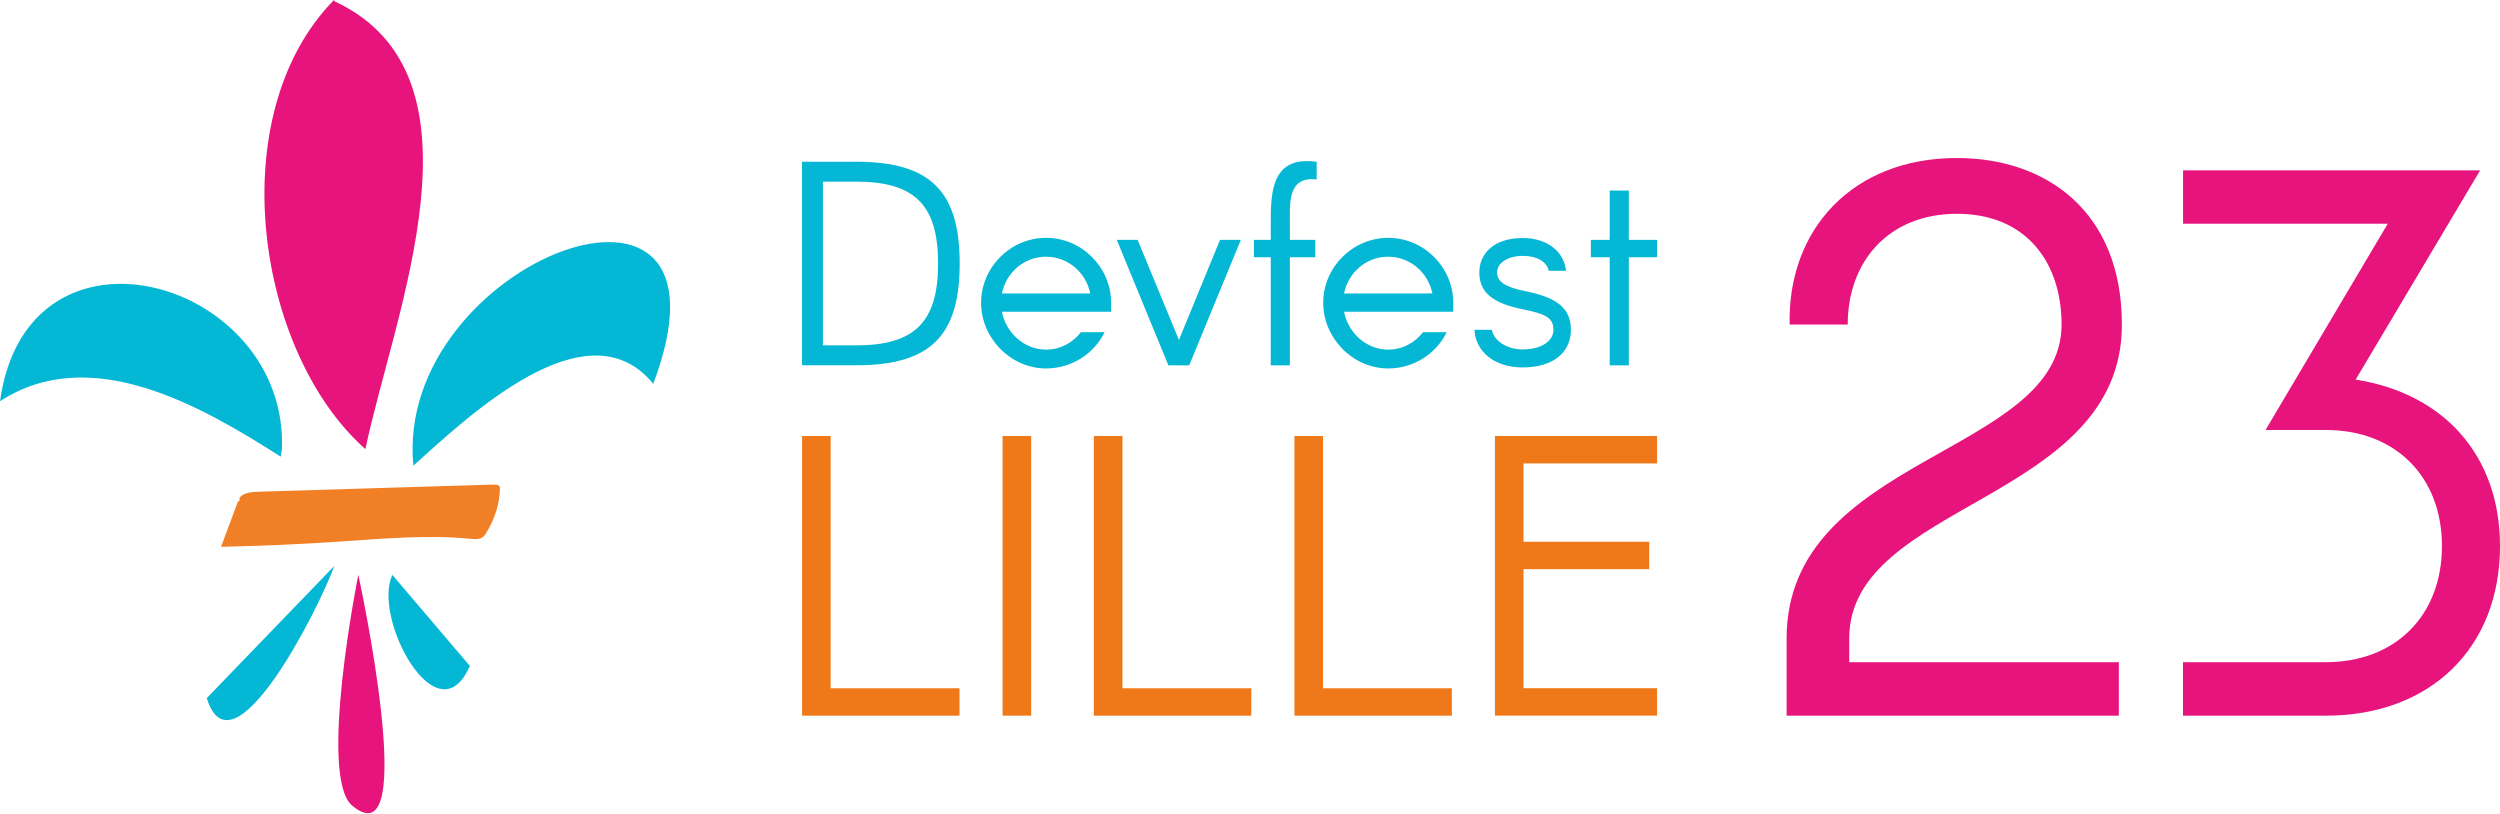
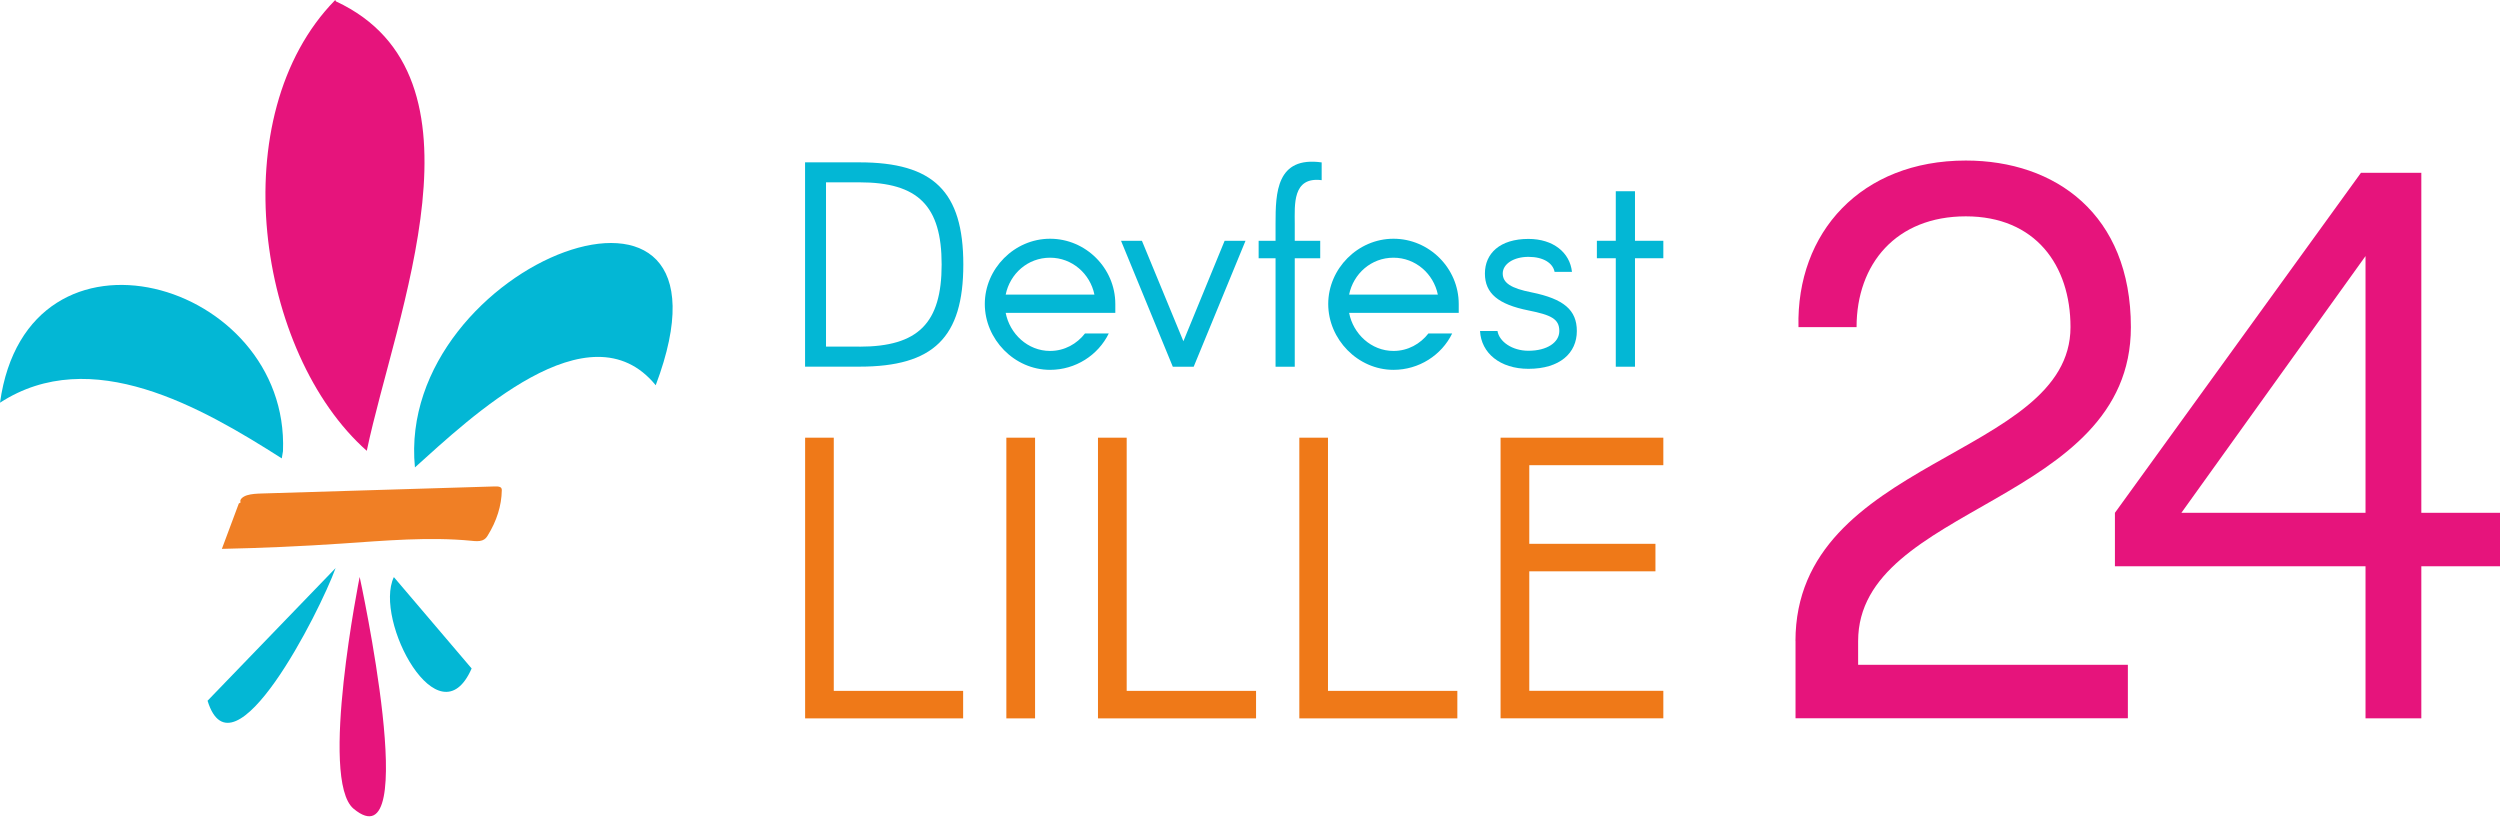
- <svg xmlns="http://www.w3.org/2000/svg" version="1.1" id="Calque_1" x="0px" y="0px" viewBox="0 0 416.88 135.6" style="enable-background:new 0 0 416.88 135.6;" xml:space="preserve">
-   <style type="text/css">
- 	.st0{fill:#03B7D5;}
- 	.st1{fill:#EF7918;}
- 	.st2{fill:#E6147C;}
- 	.st3{fill:#F07F25;}
- </style>
+ <svg xmlns="http://www.w3.org/2000/svg" id="a" width="415.31" height="135.6" viewBox="0 0 415.31 135.6">
+   <defs>
+     <style>.b{fill:#e6147c;}.c{fill:#ef7918;}.d{fill:#f07f25;}.e{fill:#03b7d5;}</style>
+   </defs>
  <g>
    <g>
-       <path class="st0" d="M133.74,26.97h9.03c12.31,0,17.26,4.85,17.26,16.97c0,12.12-4.94,16.97-17.26,16.97h-9.03V26.97z     M142.78,57.59c9.75,0,13.65-3.9,13.65-13.65s-3.9-13.65-13.65-13.65h-5.56v27.29H142.78z" />
-       <path class="st0" d="M185.28,51.98h-18.21c0.67,3.47,3.66,6.32,7.37,6.32c2.42,0,4.47-1.19,5.8-2.9h3.95    c-1.76,3.61-5.52,6.04-9.75,6.04c-5.94,0-10.84-5.09-10.84-10.94c0-5.94,4.9-10.84,10.84-10.84c5.94,0,10.84,4.9,10.84,10.84    V51.98z M167.07,48.94h14.74c-0.71-3.47-3.71-6.13-7.37-6.13C170.73,42.8,167.78,45.47,167.07,48.94z" />
-       <path class="st0" d="M186.23,40h3.47l6.89,16.69L203.44,40h3.47l-8.61,20.92h-3.47L186.23,40z" />
-       <path class="st0" d="M211.9,60.92V42.9h-2.81V40h2.81v-2.85c0-5.13,0.14-11.22,7.66-10.17v2.95c-4.9-0.62-4.47,4.14-4.47,7.23V40    h4.23v2.9h-4.23v18.02H211.9z" />
-       <path class="st0" d="M242.33,51.98h-18.21c0.67,3.47,3.66,6.32,7.37,6.32c2.42,0,4.47-1.19,5.8-2.9h3.95    c-1.76,3.61-5.52,6.04-9.75,6.04c-5.94,0-10.84-5.09-10.84-10.94c0-5.94,4.9-10.84,10.84-10.84s10.84,4.9,10.84,10.84V51.98z     M224.12,48.94h14.74c-0.71-3.47-3.71-6.13-7.37-6.13C227.78,42.8,224.83,45.47,224.12,48.94z" />
-       <path class="st0" d="M258.25,45.14c-0.29-1.43-1.85-2.47-4.33-2.47c-2.52,0-4.28,1.19-4.28,2.76s1.38,2.47,4.8,3.14    c5.37,1.09,7.51,2.95,7.51,6.42c0,3.66-2.81,6.28-8.04,6.28c-4.71,0-7.85-2.62-8.04-6.28h2.9c0.29,1.76,2.43,3.28,5.14,3.28    c3.09,0,5.13-1.38,5.13-3.28c0-2-1.33-2.66-5.13-3.42c-4.99-1-7.23-2.81-7.23-6.13c0-3.19,2.47-5.75,7.23-5.75    c4.14,0,6.89,2.28,7.23,5.47H258.25z" />
-       <path class="st0" d="M271.61,42.9v18.02h-3.19V42.9h-3.14V40h3.14v-8.23h3.19V40h4.71v2.9H271.61z" />
+       <path class="e" d="M133.74,26.97h9.03c12.31,0,17.26,4.85,17.26,16.97s-4.94,16.97-17.26,16.97h-9.03V26.97Zm9.04,30.62c9.75,0,13.65-3.9,13.65-13.65s-3.9-13.65-13.65-13.65h-5.56v27.29h5.56Z" />
+       <path class="e" d="M185.28,51.98h-18.21c.67,3.47,3.66,6.32,7.37,6.32,2.42,0,4.47-1.19,5.8-2.9h3.95c-1.76,3.61-5.52,6.04-9.75,6.04-5.94,0-10.84-5.09-10.84-10.94s4.9-10.84,10.84-10.84,10.84,4.9,10.84,10.84v1.48Zm-18.21-3.04h14.74c-.71-3.47-3.71-6.13-7.37-6.13-3.71,0-6.66,2.66-7.37,6.13Z" />
+       <path class="e" d="M186.23,40h3.47l6.89,16.69,6.85-16.69h3.47l-8.61,20.92h-3.47l-8.6-20.92Z" />
+       <path class="e" d="M211.9,60.92v-18.02h-2.81v-2.9h2.81v-2.85c0-5.13,.14-11.22,7.66-10.17v2.95c-4.9-.62-4.47,4.14-4.47,7.23v2.84h4.23v2.9h-4.23v18.02h-3.19Z" />
+       <path class="e" d="M242.33,51.98h-18.21c.67,3.47,3.66,6.32,7.37,6.32,2.42,0,4.47-1.19,5.8-2.9h3.95c-1.76,3.61-5.52,6.04-9.75,6.04-5.94,0-10.84-5.09-10.84-10.94s4.9-10.84,10.84-10.84,10.84,4.9,10.84,10.84v1.48h0Zm-18.21-3.04h14.74c-.71-3.47-3.71-6.13-7.37-6.13-3.71,0-6.66,2.66-7.37,6.13Z" />
+       <path class="e" d="M258.25,45.14c-.29-1.43-1.85-2.47-4.33-2.47s-4.28,1.19-4.28,2.76,1.38,2.47,4.8,3.14c5.37,1.09,7.51,2.95,7.51,6.42,0,3.66-2.81,6.28-8.04,6.28-4.71,0-7.85-2.62-8.04-6.28h2.9c.29,1.76,2.43,3.28,5.14,3.28,3.09,0,5.13-1.38,5.13-3.28,0-2-1.33-2.66-5.13-3.42-4.99-1-7.23-2.81-7.23-6.13s2.47-5.75,7.23-5.75c4.14,0,6.89,2.28,7.23,5.47h-2.89v-.02Z" />
+       <path class="e" d="M271.61,42.9v18.02h-3.19v-18.02h-3.14v-2.9h3.14v-8.23h3.19v8.23h4.71v2.9h-4.71Z" />
    </g>
    <g>
-       <path class="st1" d="M133.74,72.71h4.77v42.06H160v4.57h-26.25V72.71z" />
-       <path class="st1" d="M167.18,72.71h4.77v46.63h-4.77V72.71z" />
-       <path class="st1" d="M182.4,72.71h4.77v42.06h21.49v4.57H182.4V72.71z" />
-       <path class="st1" d="M215.84,72.71h4.77v42.06h21.49v4.57h-26.25V72.71z" />
-       <path class="st1" d="M249.28,72.71h27.04v4.57h-22.27v13.06h20.96v4.57h-20.96v19.85h22.27v4.57h-27.04V72.71z" />
+       <path class="c" d="M133.74,72.71h4.77v42.06h21.49v4.57h-26.25v-46.63h0Z" />
+       <path class="c" d="M167.18,72.71h4.77v46.63h-4.77v-46.63Z" />
+       <path class="c" d="M182.4,72.71h4.77v42.06h21.49v4.57h-26.26v-46.63Z" />
+       <path class="c" d="M215.84,72.71h4.77v42.06h21.49v4.57h-26.25v-46.63h-.01Z" />
+       <path class="c" d="M249.28,72.71h27.04v4.57h-22.27v13.06h20.96v4.57h-20.96v19.85h22.27v4.57h-27.04v-46.62Z" />
    </g>
  </g>
  <g>
-     <g>
-       <path class="st2" d="M60.93,74.89c4.77-22.73,21.53-62.26-5.12-74.66L55.69,0C36.85,19.22,42.68,58.73,60.93,74.89" />
-     </g>
-     <g>
-       <path class="st0" d="M68.93,77.65c-3.33-34.14,56.24-56.69,40-13.65C97.89,50.49,77.98,69.52,68.93,77.65" />
-     </g>
-     <g>
-       <path class="st0" d="M47.01,74.95C48.15,46.6,4.58,34.03,0,66.9c15.13-9.82,33.46,0.74,46.81,9.25" />
-     </g>
-     <g>
-       <path class="st0" d="M55.75,94.37c-2.62,7.24-17.05,35.73-21.27,22.04" />
-     </g>
-     <g>
-       <path class="st0" d="M65.43,95.87c-3.42,7.16,7.51,27.52,12.92,15.18" />
-     </g>
-     <g>
-       <path class="st3" d="M39.67,83.65c-0.94,2.51-1.88,5.02-2.81,7.53c6.63-0.14,13.28-0.43,19.91-0.88    c7.22-0.49,14.56-1.15,21.58-0.46c0.58,0.06,1.23,0.12,1.76-0.07c0.48-0.17,0.71-0.49,0.9-0.79c1.51-2.43,2.31-4.99,2.35-7.51    c0-0.19-0.01-0.41-0.25-0.54c-0.24-0.13-0.63-0.13-0.98-0.12c-12.88,0.39-25.76,0.78-38.64,1.17c-0.83,0.03-1.69,0.06-2.44,0.29    s-1.32,0.75-1.07,1.18" />
-     </g>
-     <path class="st2" d="M59.75,95.84c0,0-6.78,33.71-1.01,38.51C70.22,143.89,59.75,95.84,59.75,95.84z" />
+     <path class="b" d="M60.93,74.89C65.7,52.16,82.46,12.63,55.81,.23l-.12-.23c-18.84,19.22-13.01,58.73,5.24,74.89" />
+     <path class="e" d="M68.93,77.65c-3.33-34.14,56.24-56.69,40-13.65-11.04-13.51-30.95,5.52-40,13.65" />
+     <path class="e" d="M47.01,74.95C48.15,46.6,4.58,34.03,0,66.9c15.13-9.82,33.46,.74,46.81,9.25" />
+     <path class="e" d="M55.75,94.37c-2.62,7.24-17.05,35.73-21.27,22.04" />
+     <path class="e" d="M65.43,95.87c-3.42,7.16,7.51,27.52,12.92,15.18" />
+     <path class="d" d="M39.67,83.65c-.94,2.51-1.88,5.02-2.81,7.53,6.63-.14,13.28-.43,19.91-.88,7.22-.49,14.56-1.15,21.58-.46,.58,.06,1.23,.12,1.76-.07,.48-.17,.71-.49,.9-.79,1.51-2.43,2.31-4.99,2.35-7.51,0-.19-.01-.41-.25-.54s-.63-.13-.98-.12l-38.64,1.17c-.83,.03-1.69,.06-2.44,.29s-1.32,.75-1.07,1.18" />
+     <path class="b" d="M59.75,95.84s-6.78,33.71-1.01,38.51c11.48,9.54,1.01-38.51,1.01-38.51Z" />
  </g>
  <g>
-     <path class="st2" d="M297.92,106.47c0-30.57,45.85-30.57,45.85-52.35c0-10.32-5.86-18.47-17.45-18.47   c-11.34,0-18.21,7.9-18.21,18.47h-9.68c-0.38-15.79,10.44-27.77,27.89-27.77c14.9,0,27.51,8.92,27.51,27.77   c0,29.55-45.47,29.55-45.47,52.35v3.95h44.96v8.92h-55.4V106.47z" />
-     <path class="st2" d="M392.81,63.3c14.65,2.29,24.07,12.61,24.07,27.77c0,16.94-11.59,28.27-29.04,28.27h-23.82v-8.92h23.82   c11.59,0,19.36-7.77,19.36-19.36c0-11.59-7.77-19.36-19.36-19.36h-10.06l20.38-34.39h-34.13V28.4h49.54L392.81,63.3z" />
+     <path class="b" d="M298.27,106.51c0-30.46,45.69-30.46,45.69-52.17,0-10.28-5.84-18.4-17.39-18.4s-18.15,7.87-18.15,18.4h-9.65c-.38-15.74,10.41-27.67,27.8-27.67,14.85,0,27.42,8.89,27.42,27.67,0,29.45-45.31,29.45-45.31,52.17v3.93h44.81v8.88h-55.21v-12.82Z" />
+     <path class="b" d="M392.97,94.07h-41.63v-8.88l40.87-56.48h10.03v56.48h13.07v8.88h-13.07v25.26h-9.27v-25.26Zm0-8.88V42.54l-30.59,42.65h30.59Z" />
  </g>
</svg>
